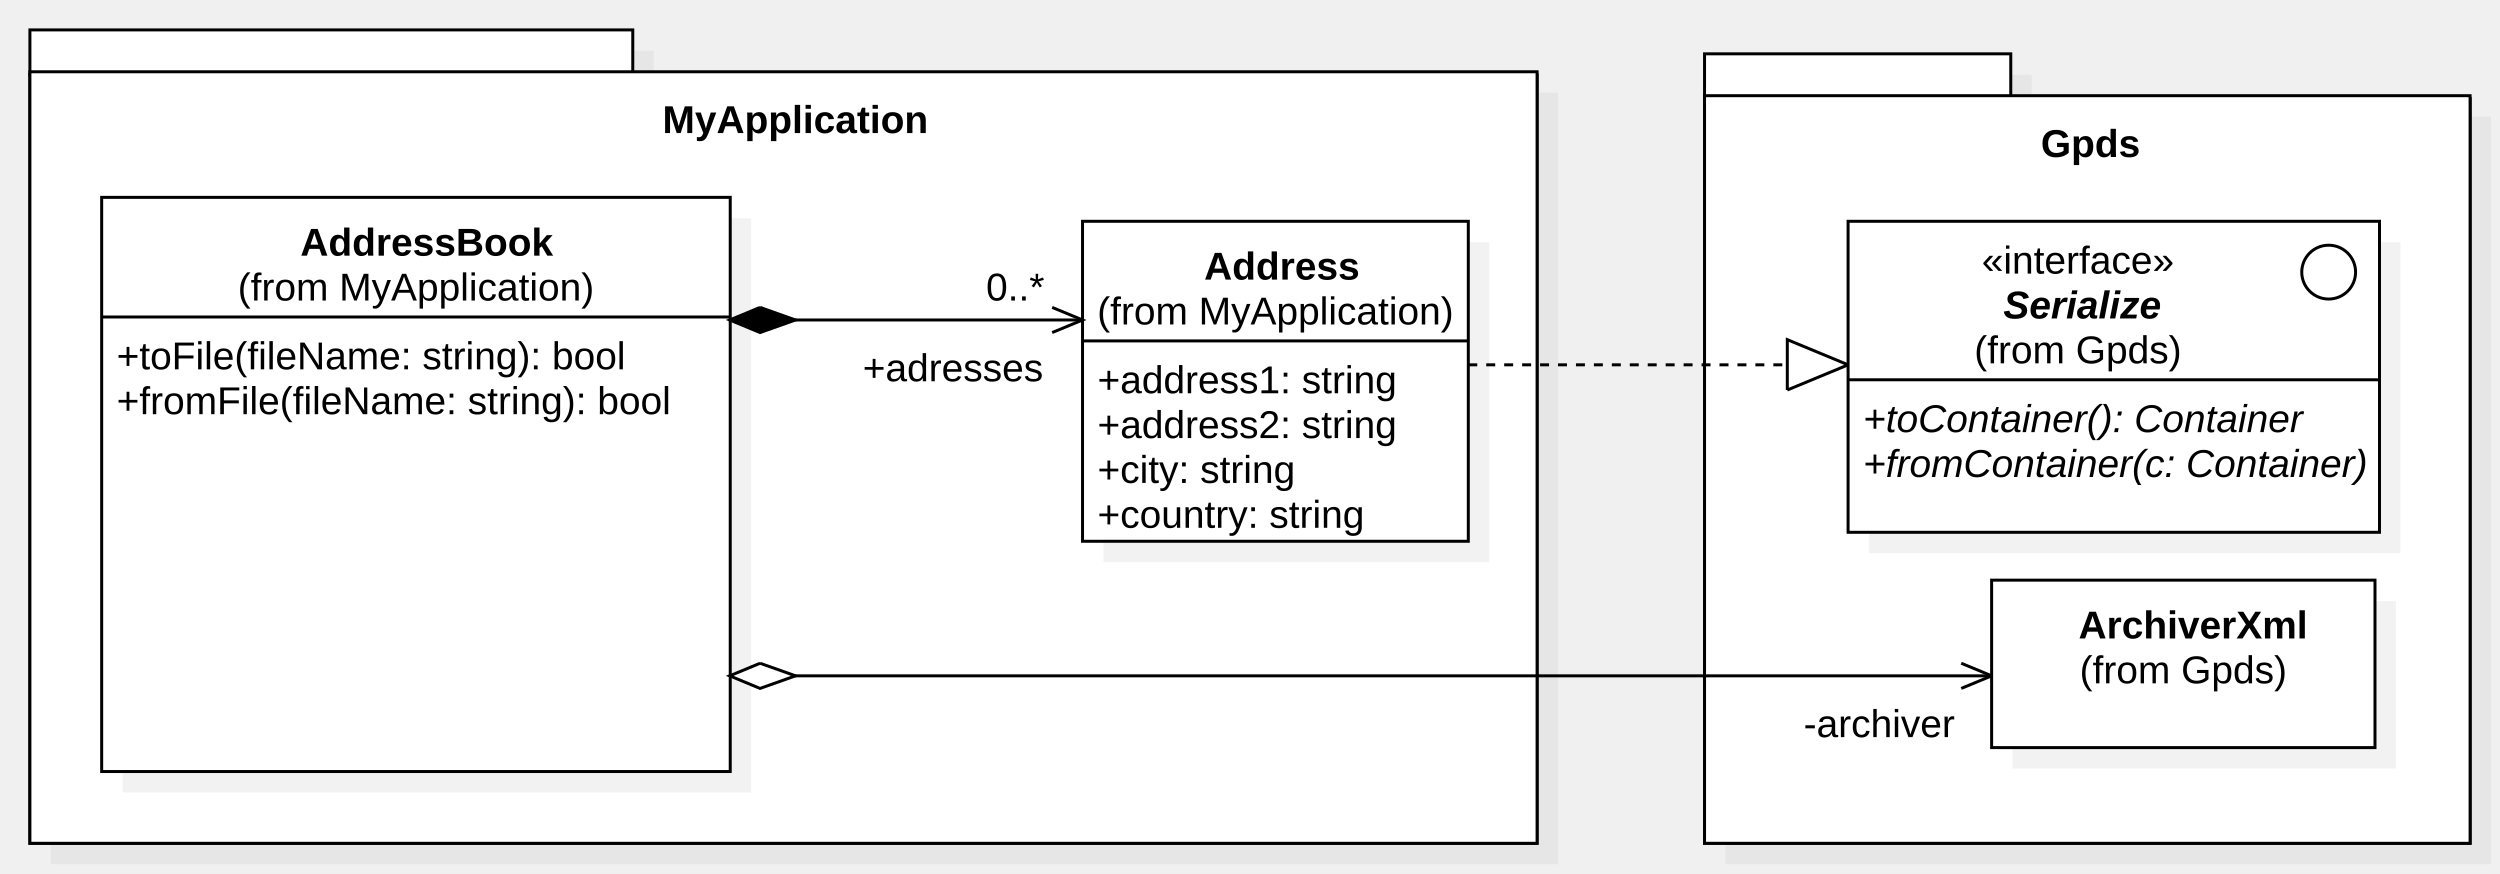
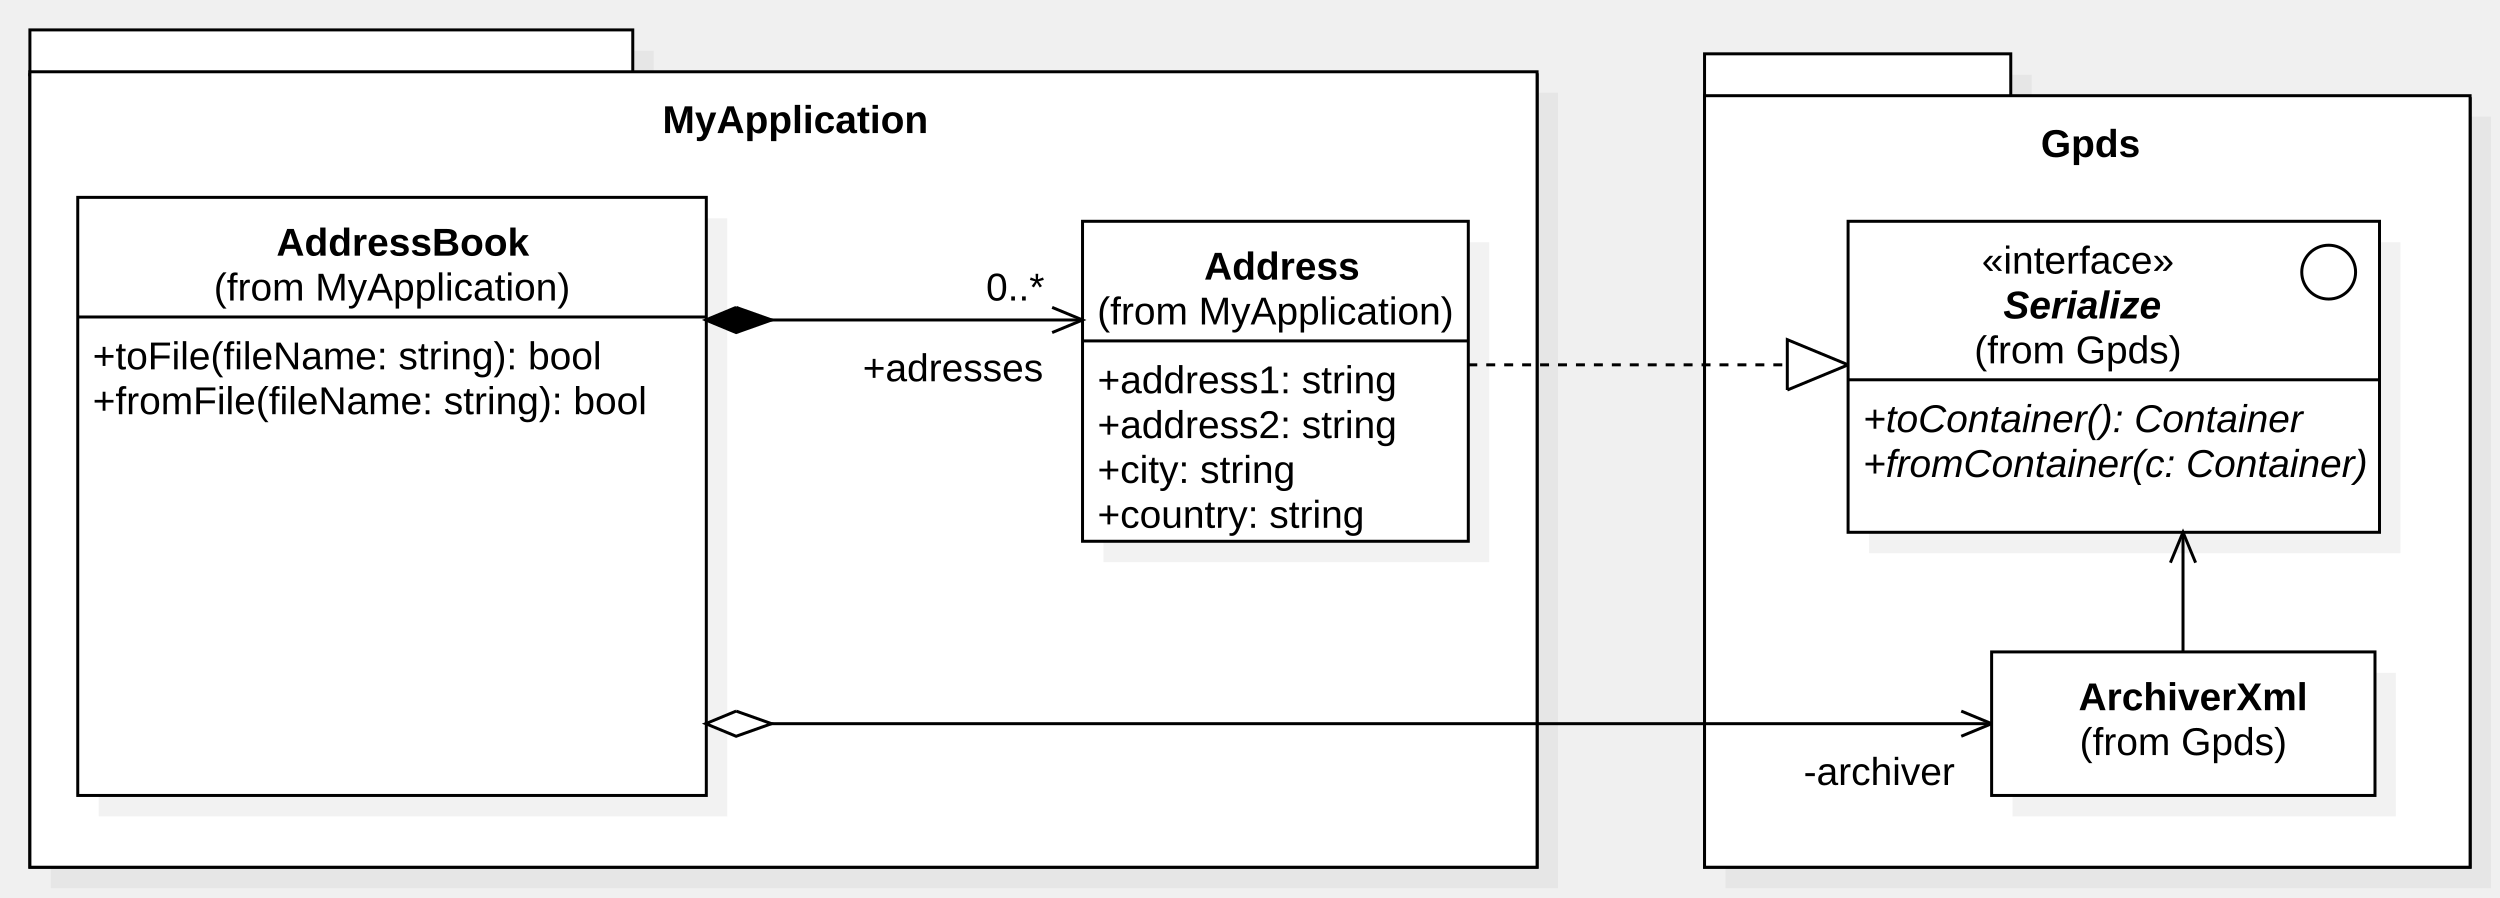
- <svg xmlns="http://www.w3.org/2000/svg" version="1.1" width="836" height="292">
+ <svg xmlns="http://www.w3.org/2000/svg" version="1.1" width="836" height="300">
  <defs />
  <g>
    <g transform="translate(-270,-422) scale(1,1)">
      <rect fill="#C0C0C0" stroke="none" x="287" y="439" width="201.6" height="15" opacity="0.2" />
    </g>
    <g transform="translate(-270,-422) scale(1,1)">
-       <rect fill="#C0C0C0" stroke="none" x="287" y="453" width="504" height="258" opacity="0.2" />
-     </g>
-     <g transform="translate(-270,-422) scale(1,1)">
-       <rect fill="#ffffff" stroke="none" x="280" y="447" width="504" height="257" />
-     </g>
-     <g transform="translate(-270,-422) scale(1,1)">
-       <path fill="none" stroke="#000000" d="M 280 447 L 784 447 L 784 704 L 280 704 L 280 447 Z Z" stroke-miterlimit="10" />
+       <rect fill="#C0C0C0" stroke="none" x="287" y="453" width="504" height="266" opacity="0.2" />
+     </g>
+     <g transform="translate(-270,-422) scale(1,1)">
+       <rect fill="#ffffff" stroke="none" x="280" y="447" width="504" height="265" />
+     </g>
+     <g transform="translate(-270,-422) scale(1,1)">
+       <path fill="none" stroke="#000000" d="M 280 447 L 784 447 L 784 712 L 280 712 L 280 447 Z Z" stroke-miterlimit="10" />
    </g>
    <g transform="translate(-270,-422) scale(1,1)">
      <rect fill="#ffffff" stroke="none" x="280" y="432" width="201.6" height="15" />
    </g>
    <g transform="translate(-270,-422) scale(1,1)">
      <path fill="none" stroke="#000000" d="M 280 432 L 481.6 432 L 481.6 447 L 280 447 L 280 432 Z Z" stroke-miterlimit="10" />
    </g>
    <g transform="translate(-270,-422) scale(1,1)">
-       <rect fill="#ffffff" stroke="none" x="280" y="446" width="504" height="258" />
-     </g>
-     <g transform="translate(-270,-422) scale(1,1)">
-       <path fill="none" stroke="#000000" d="M 280 446 L 784 446 L 784 704 L 280 704 L 280 446 Z Z" stroke-miterlimit="10" />
+       <rect fill="#ffffff" stroke="none" x="280" y="446" width="504" height="266" />
+     </g>
+     <g transform="translate(-270,-422) scale(1,1)">
+       <path fill="none" stroke="#000000" d="M 280 446 L 784 446 L 784 712 L 280 712 L 280 446 Z Z" stroke-miterlimit="10" />
    </g>
    <g transform="translate(-270,-422) scale(1,1)">
      <g>
        <path fill="none" stroke="none" />
        <text fill="#000000" stroke="none" font-family="Arial" font-size="13px" font-style="normal" font-weight="bold" text-decoration="none" x="491.537" y="466.5">MyApplication</text>
      </g>
    </g>
    <g transform="translate(-270,-422) scale(1,1)">
-       <rect fill="#C0C0C0" stroke="none" x="311" y="495" width="210.189" height="192" opacity="0.2" />
-     </g>
-     <g transform="translate(-270,-422) scale(1,1)">
-       <rect fill="#ffffff" stroke="none" x="304" y="488" width="210.189" height="192" />
-     </g>
-     <g transform="translate(-270,-422) scale(1,1)">
-       <path fill="none" stroke="#000000" d="M 304 488 L 514.189 488 L 514.189 680 L 304 680 L 304 488 Z Z" stroke-miterlimit="10" />
-     </g>
-     <g transform="translate(-270,-422) scale(1,1)">
-       <path fill="none" stroke="#000000" d="M 304 528 L 514.189 528" stroke-miterlimit="10" />
-     </g>
-     <g transform="translate(-270,-422) scale(1,1)">
-       <g>
-         <path fill="none" stroke="none" />
-         <text fill="#000000" stroke="none" font-family="Arial" font-size="13px" font-style="normal" font-weight="bold" text-decoration="none" x="370.434" y="507.5">AddressBook</text>
-       </g>
-     </g>
-     <g transform="translate(-270,-422) scale(1,1)">
-       <g>
-         <path fill="none" stroke="none" />
-         <text fill="#000000" stroke="none" font-family="Arial" font-size="13px" font-style="normal" font-weight="normal" text-decoration="none" x="349.496" y="522.5">(from MyApplication)</text>
-       </g>
-     </g>
-     <g transform="translate(-270,-422) scale(1,1)">
-       <g>
-         <path fill="none" stroke="none" />
-         <text fill="#000000" stroke="none" font-family="Arial" font-size="13px" font-style="normal" font-weight="normal" text-decoration="none" x="309" y="545.5">+toFile(fileName: string): bool</text>
-       </g>
-     </g>
-     <g transform="translate(-270,-422) scale(1,1)">
-       <g>
-         <path fill="none" stroke="none" />
-         <text fill="#000000" stroke="none" font-family="Arial" font-size="13px" font-style="normal" font-weight="normal" text-decoration="none" x="309" y="560.5">+fromFile(fileName: string): bool</text>
+       <rect fill="#C0C0C0" stroke="none" x="303" y="495" width="210.189" height="200" opacity="0.2" />
+     </g>
+     <g transform="translate(-270,-422) scale(1,1)">
+       <rect fill="#ffffff" stroke="none" x="296" y="488" width="210.189" height="200" />
+     </g>
+     <g transform="translate(-270,-422) scale(1,1)">
+       <path fill="none" stroke="#000000" d="M 296 488 L 506.189 488 L 506.189 688 L 296 688 L 296 488 Z Z" stroke-miterlimit="10" />
+     </g>
+     <g transform="translate(-270,-422) scale(1,1)">
+       <path fill="none" stroke="#000000" d="M 296 528 L 506.189 528" stroke-miterlimit="10" />
+     </g>
+     <g transform="translate(-270,-422) scale(1,1)">
+       <g>
+         <path fill="none" stroke="none" />
+         <text fill="#000000" stroke="none" font-family="Arial" font-size="13px" font-style="normal" font-weight="bold" text-decoration="none" x="362.434" y="507.5">AddressBook</text>
+       </g>
+     </g>
+     <g transform="translate(-270,-422) scale(1,1)">
+       <g>
+         <path fill="none" stroke="none" />
+         <text fill="#000000" stroke="none" font-family="Arial" font-size="13px" font-style="normal" font-weight="normal" text-decoration="none" x="341.496" y="522.5">(from MyApplication)</text>
+       </g>
+     </g>
+     <g transform="translate(-270,-422) scale(1,1)">
+       <g>
+         <path fill="none" stroke="none" />
+         <text fill="#000000" stroke="none" font-family="Arial" font-size="13px" font-style="normal" font-weight="normal" text-decoration="none" x="301" y="545.5">+toFile(fileName: string): bool</text>
+       </g>
+     </g>
+     <g transform="translate(-270,-422) scale(1,1)">
+       <g>
+         <path fill="none" stroke="none" />
+         <text fill="#000000" stroke="none" font-family="Arial" font-size="13px" font-style="normal" font-weight="normal" text-decoration="none" x="301" y="560.5">+fromFile(fileName: string): bool</text>
      </g>
    </g>
    <g transform="translate(-270,-422) scale(1,1)">
      <rect fill="#C0C0C0" stroke="none" x="847" y="447" width="102.4" height="15" opacity="0.2" />
    </g>
    <g transform="translate(-270,-422) scale(1,1)">
-       <rect fill="#C0C0C0" stroke="none" x="847" y="461" width="256" height="250" opacity="0.2" />
-     </g>
-     <g transform="translate(-270,-422) scale(1,1)">
-       <rect fill="#ffffff" stroke="none" x="840" y="455" width="256" height="249" />
-     </g>
-     <g transform="translate(-270,-422) scale(1,1)">
-       <path fill="none" stroke="#000000" d="M 840 455 L 1096 455 L 1096 704 L 840 704 L 840 455 Z Z" stroke-miterlimit="10" />
+       <rect fill="#C0C0C0" stroke="none" x="847" y="461" width="256" height="258" opacity="0.2" />
+     </g>
+     <g transform="translate(-270,-422) scale(1,1)">
+       <rect fill="#ffffff" stroke="none" x="840" y="455" width="256" height="257" />
+     </g>
+     <g transform="translate(-270,-422) scale(1,1)">
+       <path fill="none" stroke="#000000" d="M 840 455 L 1096 455 L 1096 712 L 840 712 L 840 455 Z Z" stroke-miterlimit="10" />
    </g>
    <g transform="translate(-270,-422) scale(1,1)">
      <rect fill="#ffffff" stroke="none" x="840" y="440" width="102.4" height="15" />
    </g>
    <g transform="translate(-270,-422) scale(1,1)">
      <path fill="none" stroke="#000000" d="M 840 440 L 942.4 440 L 942.4 455 L 840 455 L 840 440 Z Z" stroke-miterlimit="10" />
    </g>
    <g transform="translate(-270,-422) scale(1,1)">
-       <rect fill="#ffffff" stroke="none" x="840" y="454" width="256" height="250" />
-     </g>
-     <g transform="translate(-270,-422) scale(1,1)">
-       <path fill="none" stroke="#000000" d="M 840 454 L 1096 454 L 1096 704 L 840 704 L 840 454 Z Z" stroke-miterlimit="10" />
+       <rect fill="#ffffff" stroke="none" x="840" y="454" width="256" height="258" />
+     </g>
+     <g transform="translate(-270,-422) scale(1,1)">
+       <path fill="none" stroke="#000000" d="M 840 454 L 1096 454 L 1096 712 L 840 712 L 840 454 Z Z" stroke-miterlimit="10" />
    </g>
    <g transform="translate(-270,-422) scale(1,1)">
      <g>
        <path fill="none" stroke="none" />
        <text fill="#000000" stroke="none" font-family="Arial" font-size="13px" font-style="normal" font-weight="bold" text-decoration="none" x="952.464" y="474.5">Gpds</text>
      </g>
    </g>
    <g transform="translate(-270,-422) scale(1,1)">
      <rect fill="#C0C0C0" stroke="none" x="639" y="503" width="129" height="107" opacity="0.2" />
    </g>
    <g transform="translate(-270,-422) scale(1,1)">
      <rect fill="#ffffff" stroke="none" x="632" y="496" width="129" height="107" />
    </g>
    <g transform="translate(-270,-422) scale(1,1)">
      <path fill="none" stroke="#000000" d="M 632 496 L 761 496 L 761 603 L 632 603 L 632 496 Z Z" stroke-miterlimit="10" />
    </g>
    <g transform="translate(-270,-422) scale(1,1)">
      <path fill="none" stroke="#000000" d="M 632 536 L 761 536" stroke-miterlimit="10" />
    </g>
    <g transform="translate(-270,-422) scale(1,1)">
      <g>
        <path fill="none" stroke="none" />
        <text fill="#000000" stroke="none" font-family="Arial" font-size="13px" font-style="normal" font-weight="bold" text-decoration="none" x="672.655" y="515.5">Address</text>
      </g>
    </g>
    <g transform="translate(-270,-422) scale(1,1)">
      <g>
        <path fill="none" stroke="none" />
        <text fill="#000000" stroke="none" font-family="Arial" font-size="13px" font-style="normal" font-weight="normal" text-decoration="none" x="636.902" y="530.5">(from MyApplication)</text>
      </g>
    </g>
    <g transform="translate(-270,-422) scale(1,1)">
      <g>
        <path fill="none" stroke="none" />
        <text fill="#000000" stroke="none" font-family="Arial" font-size="13px" font-style="normal" font-weight="normal" text-decoration="none" x="637" y="553.5">+address1: string</text>
      </g>
    </g>
    <g transform="translate(-270,-422) scale(1,1)">
      <g>
        <path fill="none" stroke="none" />
        <text fill="#000000" stroke="none" font-family="Arial" font-size="13px" font-style="normal" font-weight="normal" text-decoration="none" x="637" y="568.5">+address2: string</text>
      </g>
    </g>
    <g transform="translate(-270,-422) scale(1,1)">
      <g>
        <path fill="none" stroke="none" />
        <text fill="#000000" stroke="none" font-family="Arial" font-size="13px" font-style="normal" font-weight="normal" text-decoration="none" x="637" y="583.5">+city: string</text>
      </g>
    </g>
    <g transform="translate(-270,-422) scale(1,1)">
      <g>
        <path fill="none" stroke="none" />
        <text fill="#000000" stroke="none" font-family="Arial" font-size="13px" font-style="normal" font-weight="normal" text-decoration="none" x="637" y="598.5">+country: string</text>
      </g>
    </g>
    <g transform="translate(-270,-422) scale(1,1)">
-       <path fill="none" stroke="#000000" d="M 632 529 L 514 529" stroke-miterlimit="10" />
-     </g>
-     <g transform="translate(-270,-422) scale(1,1)">
-       <path fill="#000000" stroke="none" d="M 524.163 524.79 L 514 529 L 524.163 533.21 L 536 529" />
-     </g>
-     <g transform="translate(-270,-422) scale(1,1)">
-       <path fill="none" stroke="#000000" d="M 524.163 524.79 L 514 529 L 524.163 533.21 L 536 529 L 524.163 524.79" stroke-miterlimit="10" />
+       <path fill="none" stroke="#000000" d="M 632 529 L 506 529" stroke-miterlimit="10" />
+     </g>
+     <g transform="translate(-270,-422) scale(1,1)">
+       <path fill="#000000" stroke="none" d="M 516.163 524.79 L 506 529 L 516.163 533.21 L 528 529" />
+     </g>
+     <g transform="translate(-270,-422) scale(1,1)">
+       <path fill="none" stroke="#000000" d="M 516.163 524.79 L 506 529 L 516.163 533.21 L 528 529 L 516.163 524.79" stroke-miterlimit="10" />
    </g>
    <g transform="translate(-270,-422) scale(1,1)">
      <path fill="none" stroke="#000000" d="M 621.837 533.21 L 632 529 L 621.837 524.79" stroke-miterlimit="10" />
    </g>
    <g transform="translate(-270,-422) scale(1,1)">
      <g>
        <path fill="none" stroke="none" />
        <text fill="#000000" stroke="none" font-family="Arial" font-size="13px" font-style="normal" font-weight="normal" text-decoration="none" x="558.5" y="549.5">+adresses</text>
      </g>
    </g>
    <g transform="translate(-270,-422) scale(1,1)">
      <g>
        <path fill="none" stroke="none" />
        <text fill="#000000" stroke="none" font-family="Arial" font-size="13px" font-style="normal" font-weight="normal" text-decoration="none" x="599.744" y="522.5">0..*</text>
      </g>
    </g>
    <g transform="translate(-270,-422) scale(1,1)">
      <path fill="none" stroke="#000000" d="M 761 544 L 888 544" stroke-miterlimit="10" stroke-dasharray="3" />
    </g>
    <g transform="translate(-270,-422) scale(1,1)">
      <path fill="#FFFFFF" stroke="none" d="M 867.675 552.419 L 888 544 L 867.675 535.581" />
    </g>
    <g transform="translate(-270,-422) scale(1,1)">
      <path fill="none" stroke="#000000" d="M 867.675 552.419 L 888 544 L 867.675 535.581 L 867.675 552.419" stroke-miterlimit="10" />
    </g>
    <g transform="translate(-270,-422) scale(1,1)">
-       <path fill="none" stroke="#000000" d="M 936 648 L 514 648" stroke-miterlimit="10" />
-     </g>
-     <g transform="translate(-270,-422) scale(1,1)">
-       <path fill="#FFFFFF" stroke="none" d="M 524.163 643.79 L 514 648 L 524.163 652.21 L 536 648" />
-     </g>
-     <g transform="translate(-270,-422) scale(1,1)">
-       <path fill="none" stroke="#000000" d="M 524.163 643.79 L 514 648 L 524.163 652.21 L 536 648 L 524.163 643.79" stroke-miterlimit="10" />
-     </g>
-     <g transform="translate(-270,-422) scale(1,1)">
-       <path fill="none" stroke="#000000" d="M 925.837 652.21 L 936 648 L 925.837 643.79" stroke-miterlimit="10" />
-     </g>
-     <g transform="translate(-270,-422) scale(1,1)">
-       <g>
-         <path fill="none" stroke="none" />
-         <text fill="#000000" stroke="none" font-family="Arial" font-size="13px" font-style="normal" font-weight="normal" text-decoration="none" x="873.131" y="668.5">-archiver</text>
+       <path fill="none" stroke="#000000" d="M 936 664 L 506 664" stroke-miterlimit="10" />
+     </g>
+     <g transform="translate(-270,-422) scale(1,1)">
+       <path fill="#FFFFFF" stroke="none" d="M 516.163 659.79 L 506 664 L 516.163 668.21 L 528 664" />
+     </g>
+     <g transform="translate(-270,-422) scale(1,1)">
+       <path fill="none" stroke="#000000" d="M 516.163 659.79 L 506 664 L 516.163 668.21 L 528 664 L 516.163 659.79" stroke-miterlimit="10" />
+     </g>
+     <g transform="translate(-270,-422) scale(1,1)">
+       <path fill="none" stroke="#000000" d="M 925.837 668.21 L 936 664 L 925.837 659.79" stroke-miterlimit="10" />
+     </g>
+     <g transform="translate(-270,-422) scale(1,1)">
+       <g>
+         <path fill="none" stroke="none" />
+         <text fill="#000000" stroke="none" font-family="Arial" font-size="13px" font-style="normal" font-weight="normal" text-decoration="none" x="873.131" y="684.5">-archiver</text>
      </g>
    </g>
    <g transform="translate(-270,-422) scale(1,1)">
      <rect fill="#C0C0C0" stroke="none" x="895" y="503" width="177.708" height="104" opacity="0.2" />
    </g>
    <g transform="translate(-270,-422) scale(1,1)">
      <rect fill="#ffffff" stroke="none" x="888" y="496" width="177.708" height="104" />
    </g>
    <g transform="translate(-270,-422) scale(1,1)">
      <path fill="none" stroke="#000000" d="M 888 496 L 1065.708 496 L 1065.708 600 L 888 600 L 888 496 Z Z" stroke-miterlimit="10" />
    </g>
    <g transform="translate(-270,-422) scale(1,1)">
      <path fill="#ffffff" stroke="none" d="M 1039.708 513 C 1039.708 508.029 1043.737 504 1048.708 504 C 1053.679 504 1057.708 508.029 1057.708 513 C 1057.708 517.971 1053.679 522 1048.708 522 C 1043.737 522 1039.708 517.971 1039.708 513 Z" />
    </g>
    <g transform="translate(-270,-422) scale(1,1)">
      <path fill="none" stroke="#000000" d="M 1039.708 513 C 1039.708 508.029 1043.737 504 1048.708 504 C 1053.679 504 1057.708 508.029 1057.708 513 C 1057.708 517.971 1053.679 522 1048.708 522 C 1043.737 522 1039.708 517.971 1039.708 513 Z" stroke-miterlimit="10" />
    </g>
    <g transform="translate(-270,-422) scale(1,1)">
      <path fill="none" stroke="#000000" d="M 888 549 L 1065.708 549" stroke-miterlimit="10" />
    </g>
    <g transform="translate(-270,-422) scale(1,1)">
      <g>
        <path fill="none" stroke="none" />
        <text fill="#000000" stroke="none" font-family="Arial" font-size="13px" font-style="normal" font-weight="normal" text-decoration="none" x="932.694" y="513.5">«interface»</text>
      </g>
    </g>
    <g transform="translate(-270,-422) scale(1,1)">
      <g>
        <path fill="none" stroke="none" />
        <text fill="#000000" stroke="none" font-family="Arial" font-size="13px" font-style="italic" font-weight="bold" text-decoration="none" x="939.927" y="528.5">Serialize</text>
      </g>
    </g>
    <g transform="translate(-270,-422) scale(1,1)">
      <g>
        <path fill="none" stroke="none" />
        <text fill="#000000" stroke="none" font-family="Arial" font-size="13px" font-style="normal" font-weight="normal" text-decoration="none" x="930.183" y="543.5">(from Gpds)</text>
      </g>
    </g>
    <g transform="translate(-270,-422) scale(1,1)">
      <g>
        <path fill="none" stroke="none" />
        <text fill="#000000" stroke="none" font-family="Arial" font-size="13px" font-style="italic" font-weight="normal" text-decoration="none" x="893" y="566.5">+toContainer(): Container</text>
      </g>
    </g>
    <g transform="translate(-270,-422) scale(1,1)">
      <g>
        <path fill="none" stroke="none" />
        <text fill="#000000" stroke="none" font-family="Arial" font-size="13px" font-style="italic" font-weight="normal" text-decoration="none" x="893" y="581.5">+fromContainer(c: Container)</text>
      </g>
    </g>
    <g transform="translate(-270,-422) scale(1,1)">
-       <rect fill="#C0C0C0" stroke="none" x="943" y="623" width="128.196" height="56" opacity="0.2" />
-     </g>
-     <g transform="translate(-270,-422) scale(1,1)">
-       <rect fill="#ffffff" stroke="none" x="936" y="616" width="128.196" height="56" />
-     </g>
-     <g transform="translate(-270,-422) scale(1,1)">
-       <path fill="none" stroke="#000000" d="M 936 616 L 1064.196 616 L 1064.196 672 L 936 672 L 936 616 Z Z" stroke-miterlimit="10" />
-     </g>
-     <g transform="translate(-270,-422) scale(1,1)">
-       <g>
-         <path fill="none" stroke="none" />
-         <text fill="#000000" stroke="none" font-family="Arial" font-size="13px" font-style="normal" font-weight="bold" text-decoration="none" x="965.065" y="635.5">ArchiverXml</text>
-       </g>
-     </g>
-     <g transform="translate(-270,-422) scale(1,1)">
-       <g>
-         <path fill="none" stroke="none" />
-         <text fill="#000000" stroke="none" font-family="Arial" font-size="13px" font-style="normal" font-weight="normal" text-decoration="none" x="965.427" y="650.5">(from Gpds)</text>
-       </g>
+       <rect fill="#C0C0C0" stroke="none" x="943" y="647" width="128.196" height="48" opacity="0.2" />
+     </g>
+     <g transform="translate(-270,-422) scale(1,1)">
+       <rect fill="#ffffff" stroke="none" x="936" y="640" width="128.196" height="48" />
+     </g>
+     <g transform="translate(-270,-422) scale(1,1)">
+       <path fill="none" stroke="#000000" d="M 936 640 L 1064.196 640 L 1064.196 688 L 936 688 L 936 640 Z Z" stroke-miterlimit="10" />
+     </g>
+     <g transform="translate(-270,-422) scale(1,1)">
+       <g>
+         <path fill="none" stroke="none" />
+         <text fill="#000000" stroke="none" font-family="Arial" font-size="13px" font-style="normal" font-weight="bold" text-decoration="none" x="965.065" y="659.5">ArchiverXml</text>
+       </g>
+     </g>
+     <g transform="translate(-270,-422) scale(1,1)">
+       <g>
+         <path fill="none" stroke="none" />
+         <text fill="#000000" stroke="none" font-family="Arial" font-size="13px" font-style="normal" font-weight="normal" text-decoration="none" x="965.427" y="674.5">(from Gpds)</text>
+       </g>
+     </g>
+     <g transform="translate(-270,-422) scale(1,1)">
+       <path fill="none" stroke="#000000" d="M 1000 640 L 1000 600" stroke-miterlimit="10" />
+     </g>
+     <g transform="translate(-270,-422) scale(1,1)">
+       <path fill="none" stroke="#000000" d="M 1004.21 610.163 L 1000 600 L 995.79 610.163" stroke-miterlimit="10" />
    </g>
  </g>
</svg>
